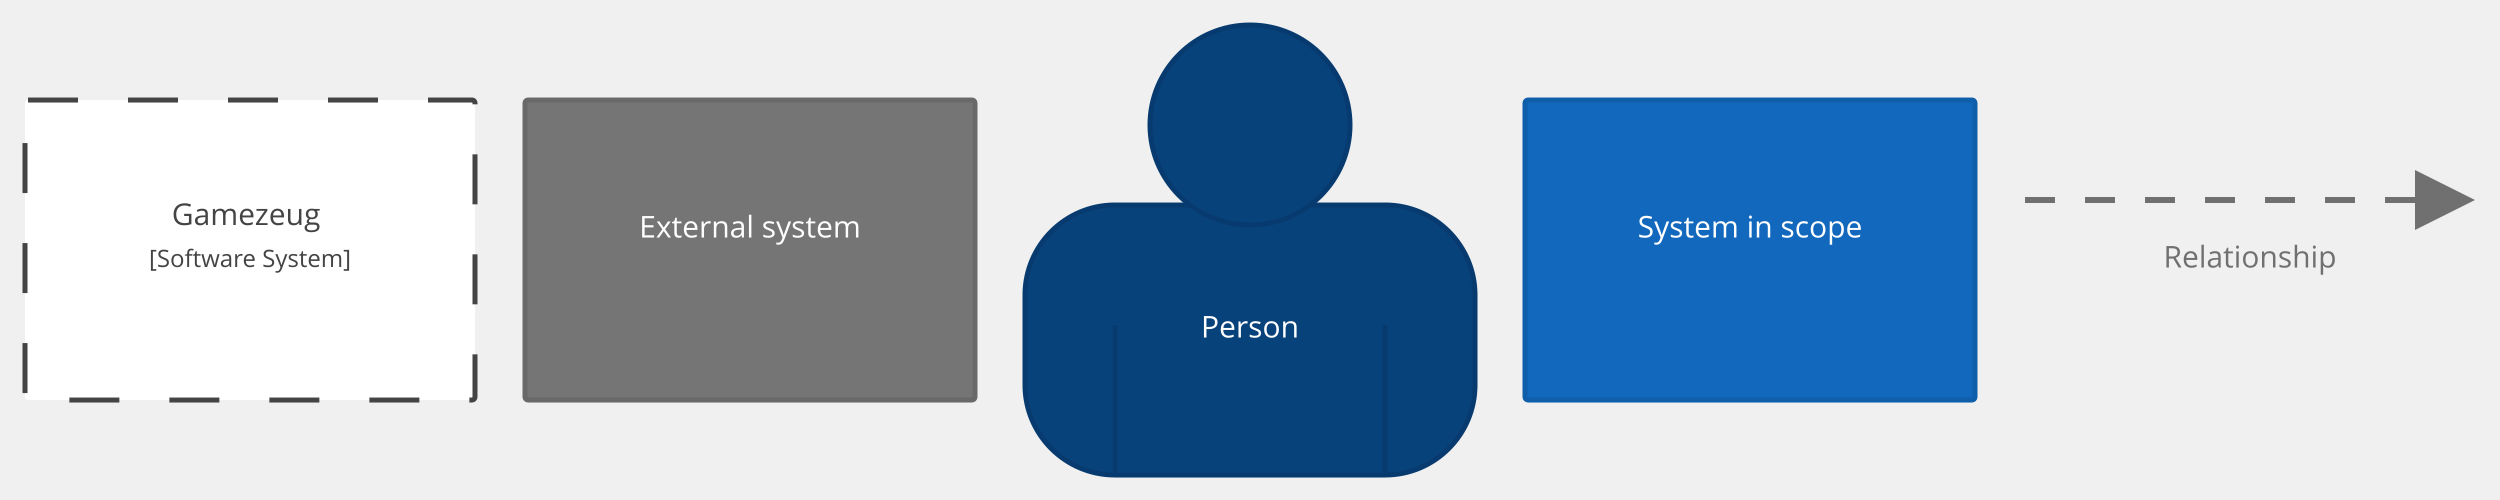
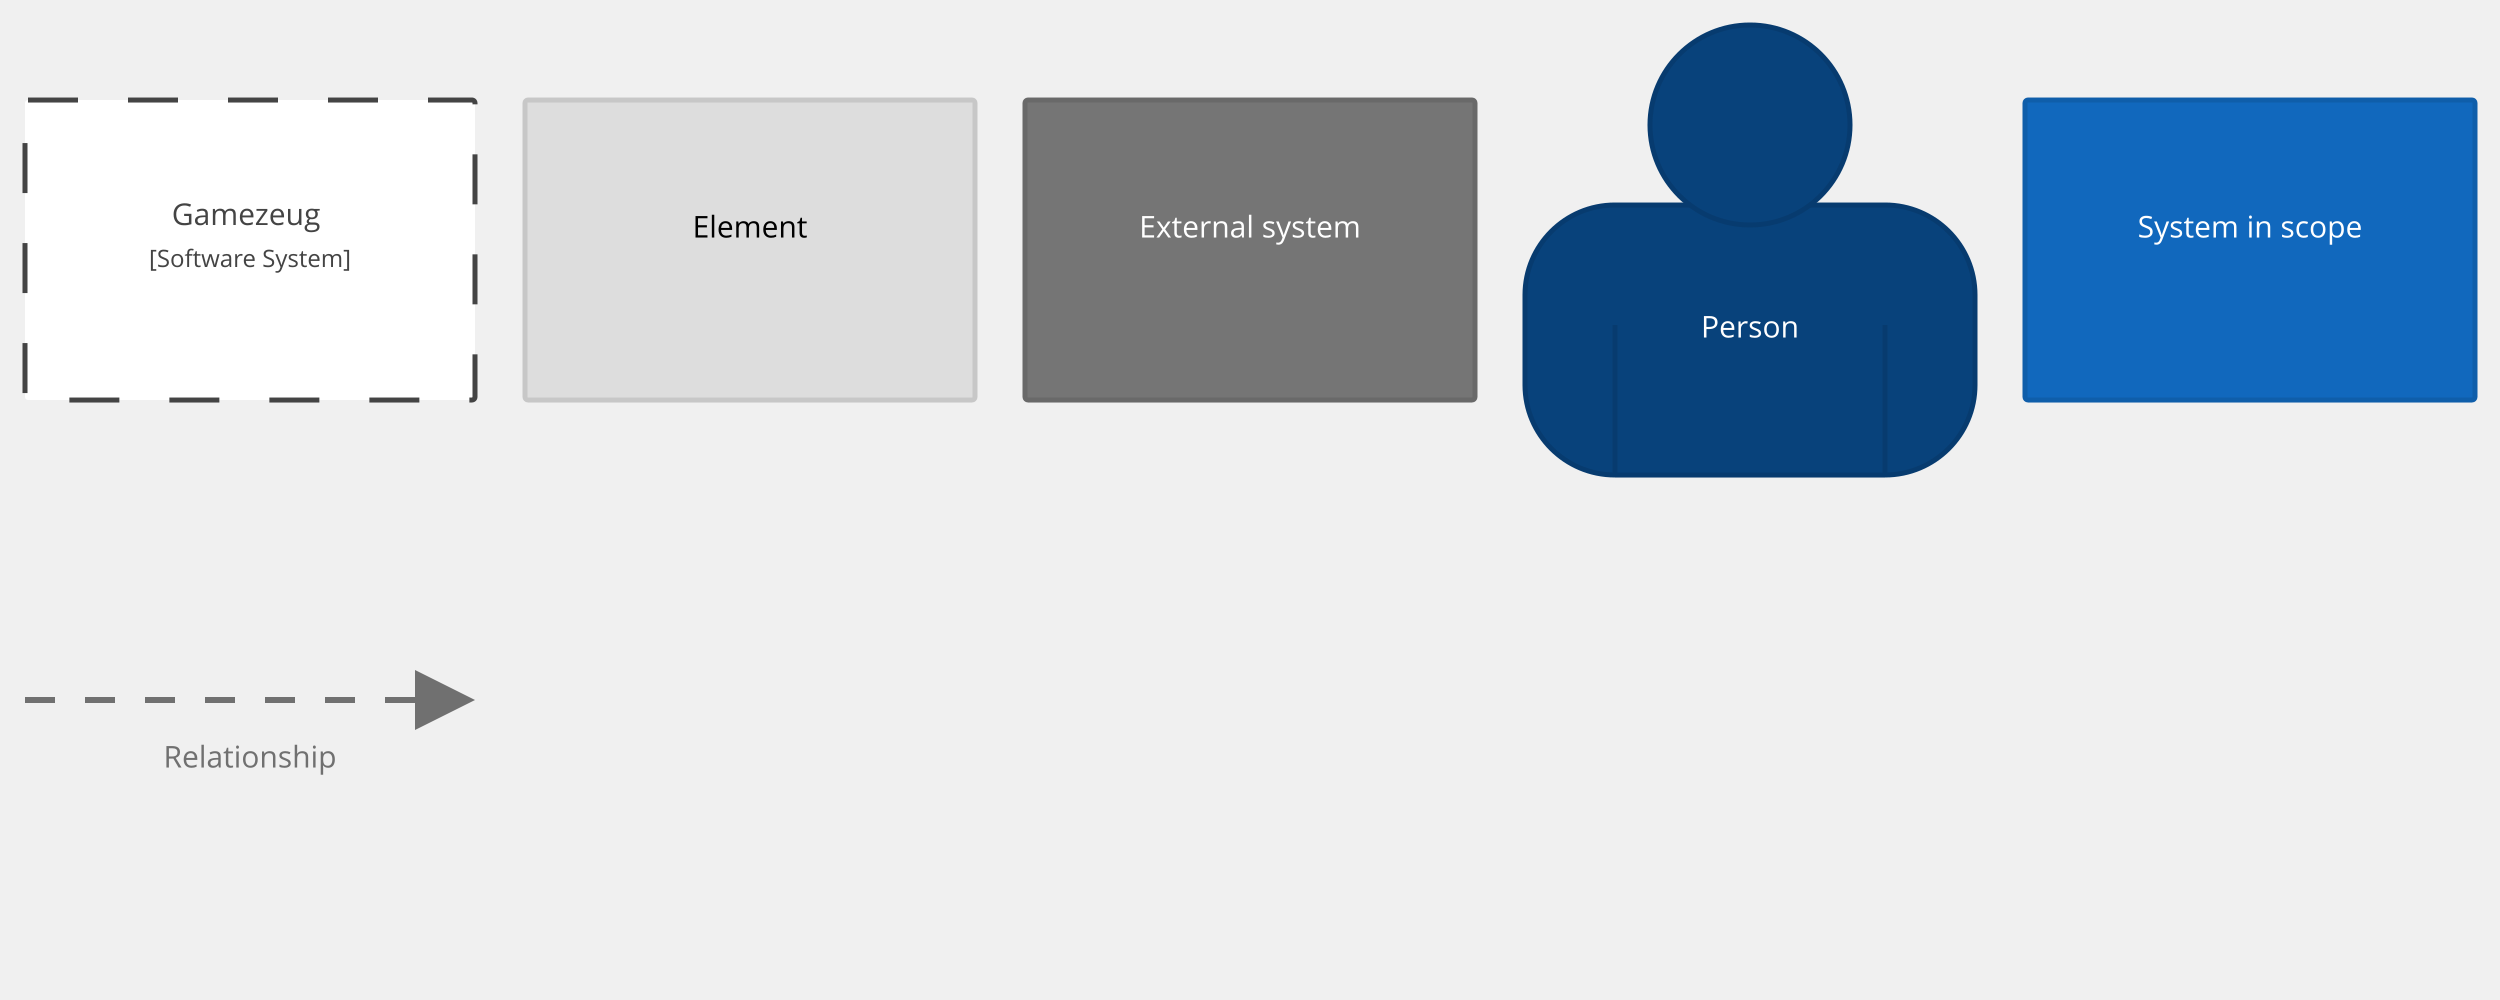
- <svg xmlns="http://www.w3.org/2000/svg" version="1.1" viewBox="0 0 2500 500">
+ <svg xmlns="http://www.w3.org/2000/svg" version="1.1" viewBox="0 0 2500 1000">
  <g transform="translate(25,100)">
    <rect width="450" height="300" rx="3" ry="3" x="0" y="0" fill="#ffffff" stroke-width="5" stroke="#444444" stroke-dasharray="50,50" />
    <text x="225" y="125" text-anchor="middle" fill="#444444" font-size="30px" font-family="Open Sans">
      <tspan x="225">Gamezeug</tspan>
      <tspan x="225" dy="42px" font-size="0.8em">[Software System]</tspan>
    </text>
  </g>
  <g transform="translate(525,100)">
+     <rect width="450" height="300" rx="3" ry="3" x="0" y="0" fill="#dddddd" stroke-width="5" stroke="#c7c7c7" />
+     <text x="225" y="137.5" text-anchor="middle" fill="#000000" font-size="30px" font-family="Open Sans">
+       <tspan x="225">Element</tspan>
+     </text>
+   </g>
+   <g transform="translate(1025,100)">
    <rect width="450" height="300" rx="3" ry="3" x="0" y="0" fill="#757575" stroke-width="5" stroke="#696969" />
    <text x="225" y="137.5" text-anchor="middle" fill="#ffffff" font-size="30px" font-family="Open Sans">
      <tspan x="225">External system</tspan>
    </text>
  </g>
-   <g transform="translate(1025,25)">
+   <g transform="translate(1525,25)">
    <rect x="0" y="180" width="450" height="270" rx="90" fill="#08427b" stroke-width="5" stroke="#073b6f" />
    <circle cx="225" cy="100" r="100" fill="#08427b" stroke-width="5" stroke="#073b6f" />
    <line x1="90" y1="300" x2="90" y2="450" stroke-width="5" stroke="#073b6f" />
    <line x1="360" y1="300" x2="360" y2="450" stroke-width="5" stroke="#073b6f" />
    <text x="225" y="312.5" text-anchor="middle" fill="#ffffff" font-size="30px" font-family="Open Sans">
      <tspan x="225">Person</tspan>
    </text>
  </g>
-   <g transform="translate(1525,100)">
+   <g transform="translate(2025,100)">
    <rect width="450" height="300" rx="3" ry="3" x="0" y="0" fill="#1168bd" stroke-width="5" stroke="#0f5eaa" />
    <text x="225" y="137.5" text-anchor="middle" fill="#ffffff" font-size="30px" font-family="Open Sans">
      <tspan x="225">System in scope</tspan>
    </text>
  </g>
-   <g transform="translate(2025,170)">
+   <g transform="translate(25,670)">
    <path d="M390,0 L390,60 L450,30 L 390,0" style="fill:#707070" stroke-dasharray="" />
    <path d="M0,30 L390,30" style="stroke:#707070; stroke-width: 6; fill: none; stroke-dasharray: 30 30;" />
    <text x="225" y="97.5" text-anchor="middle" fill="#707070" font-size="30px" font-family="Open Sans">
      <tspan x="225">Relationship</tspan>
    </text>
  </g>
</svg>
